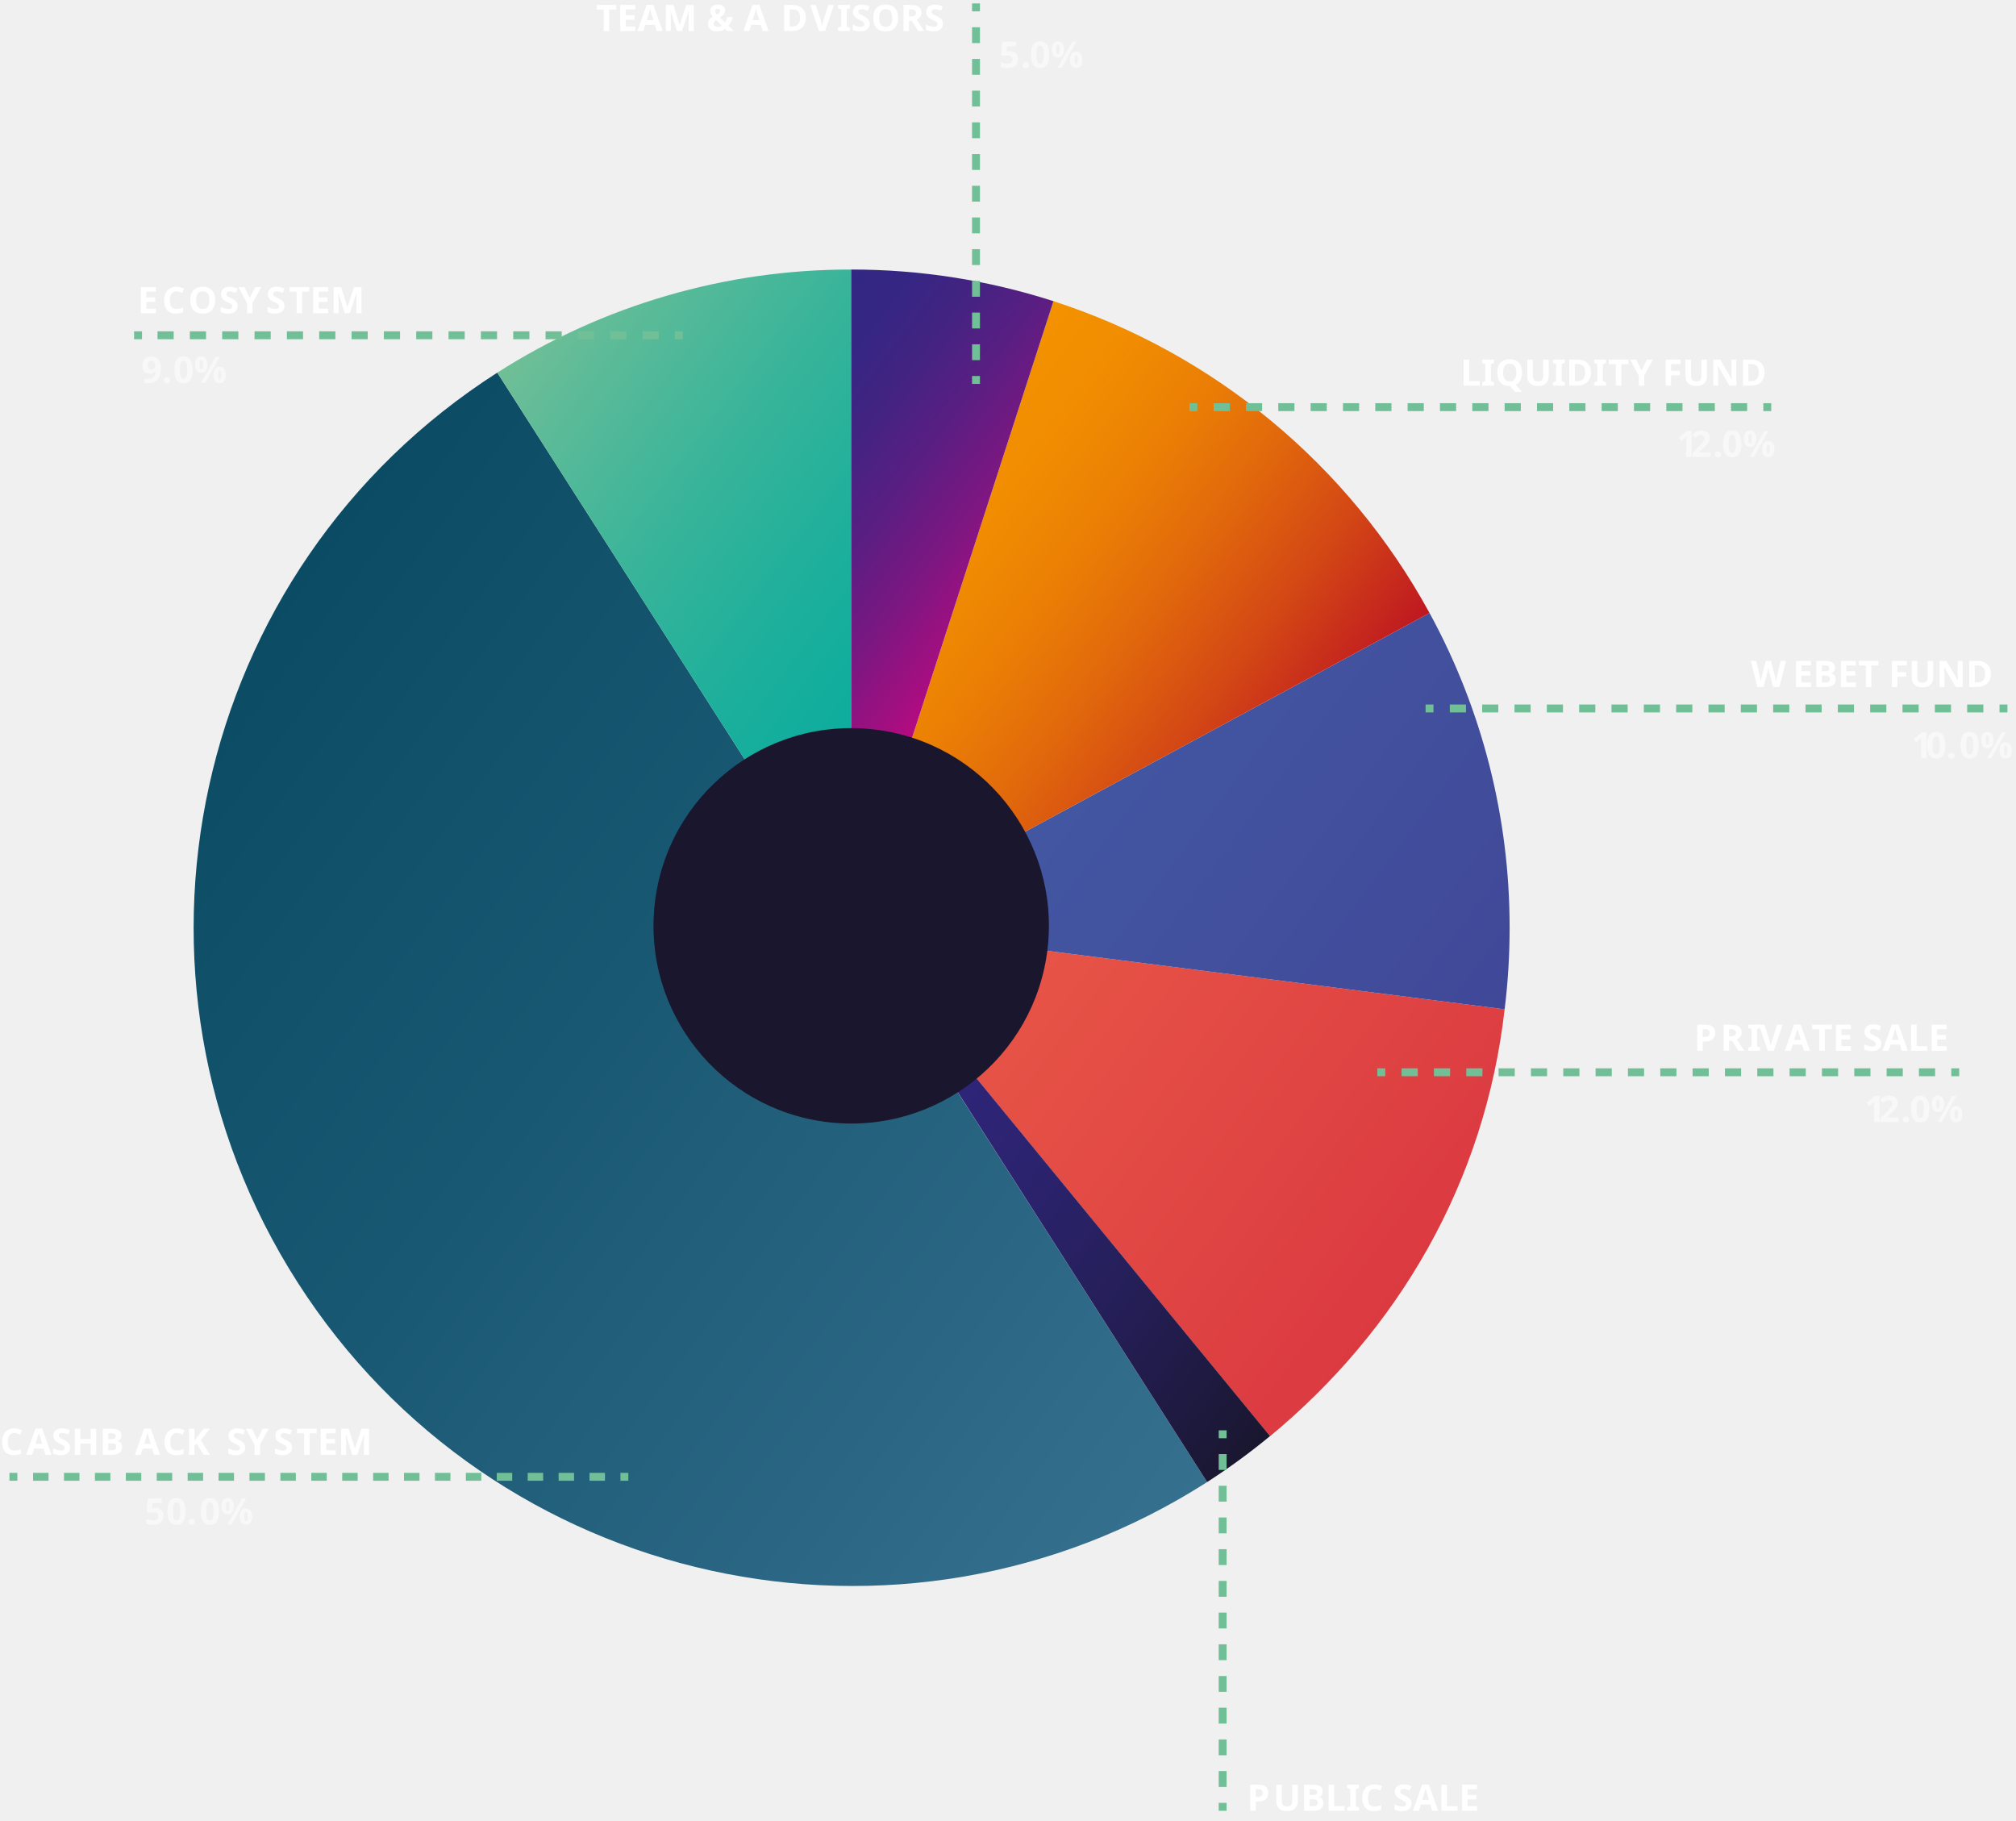
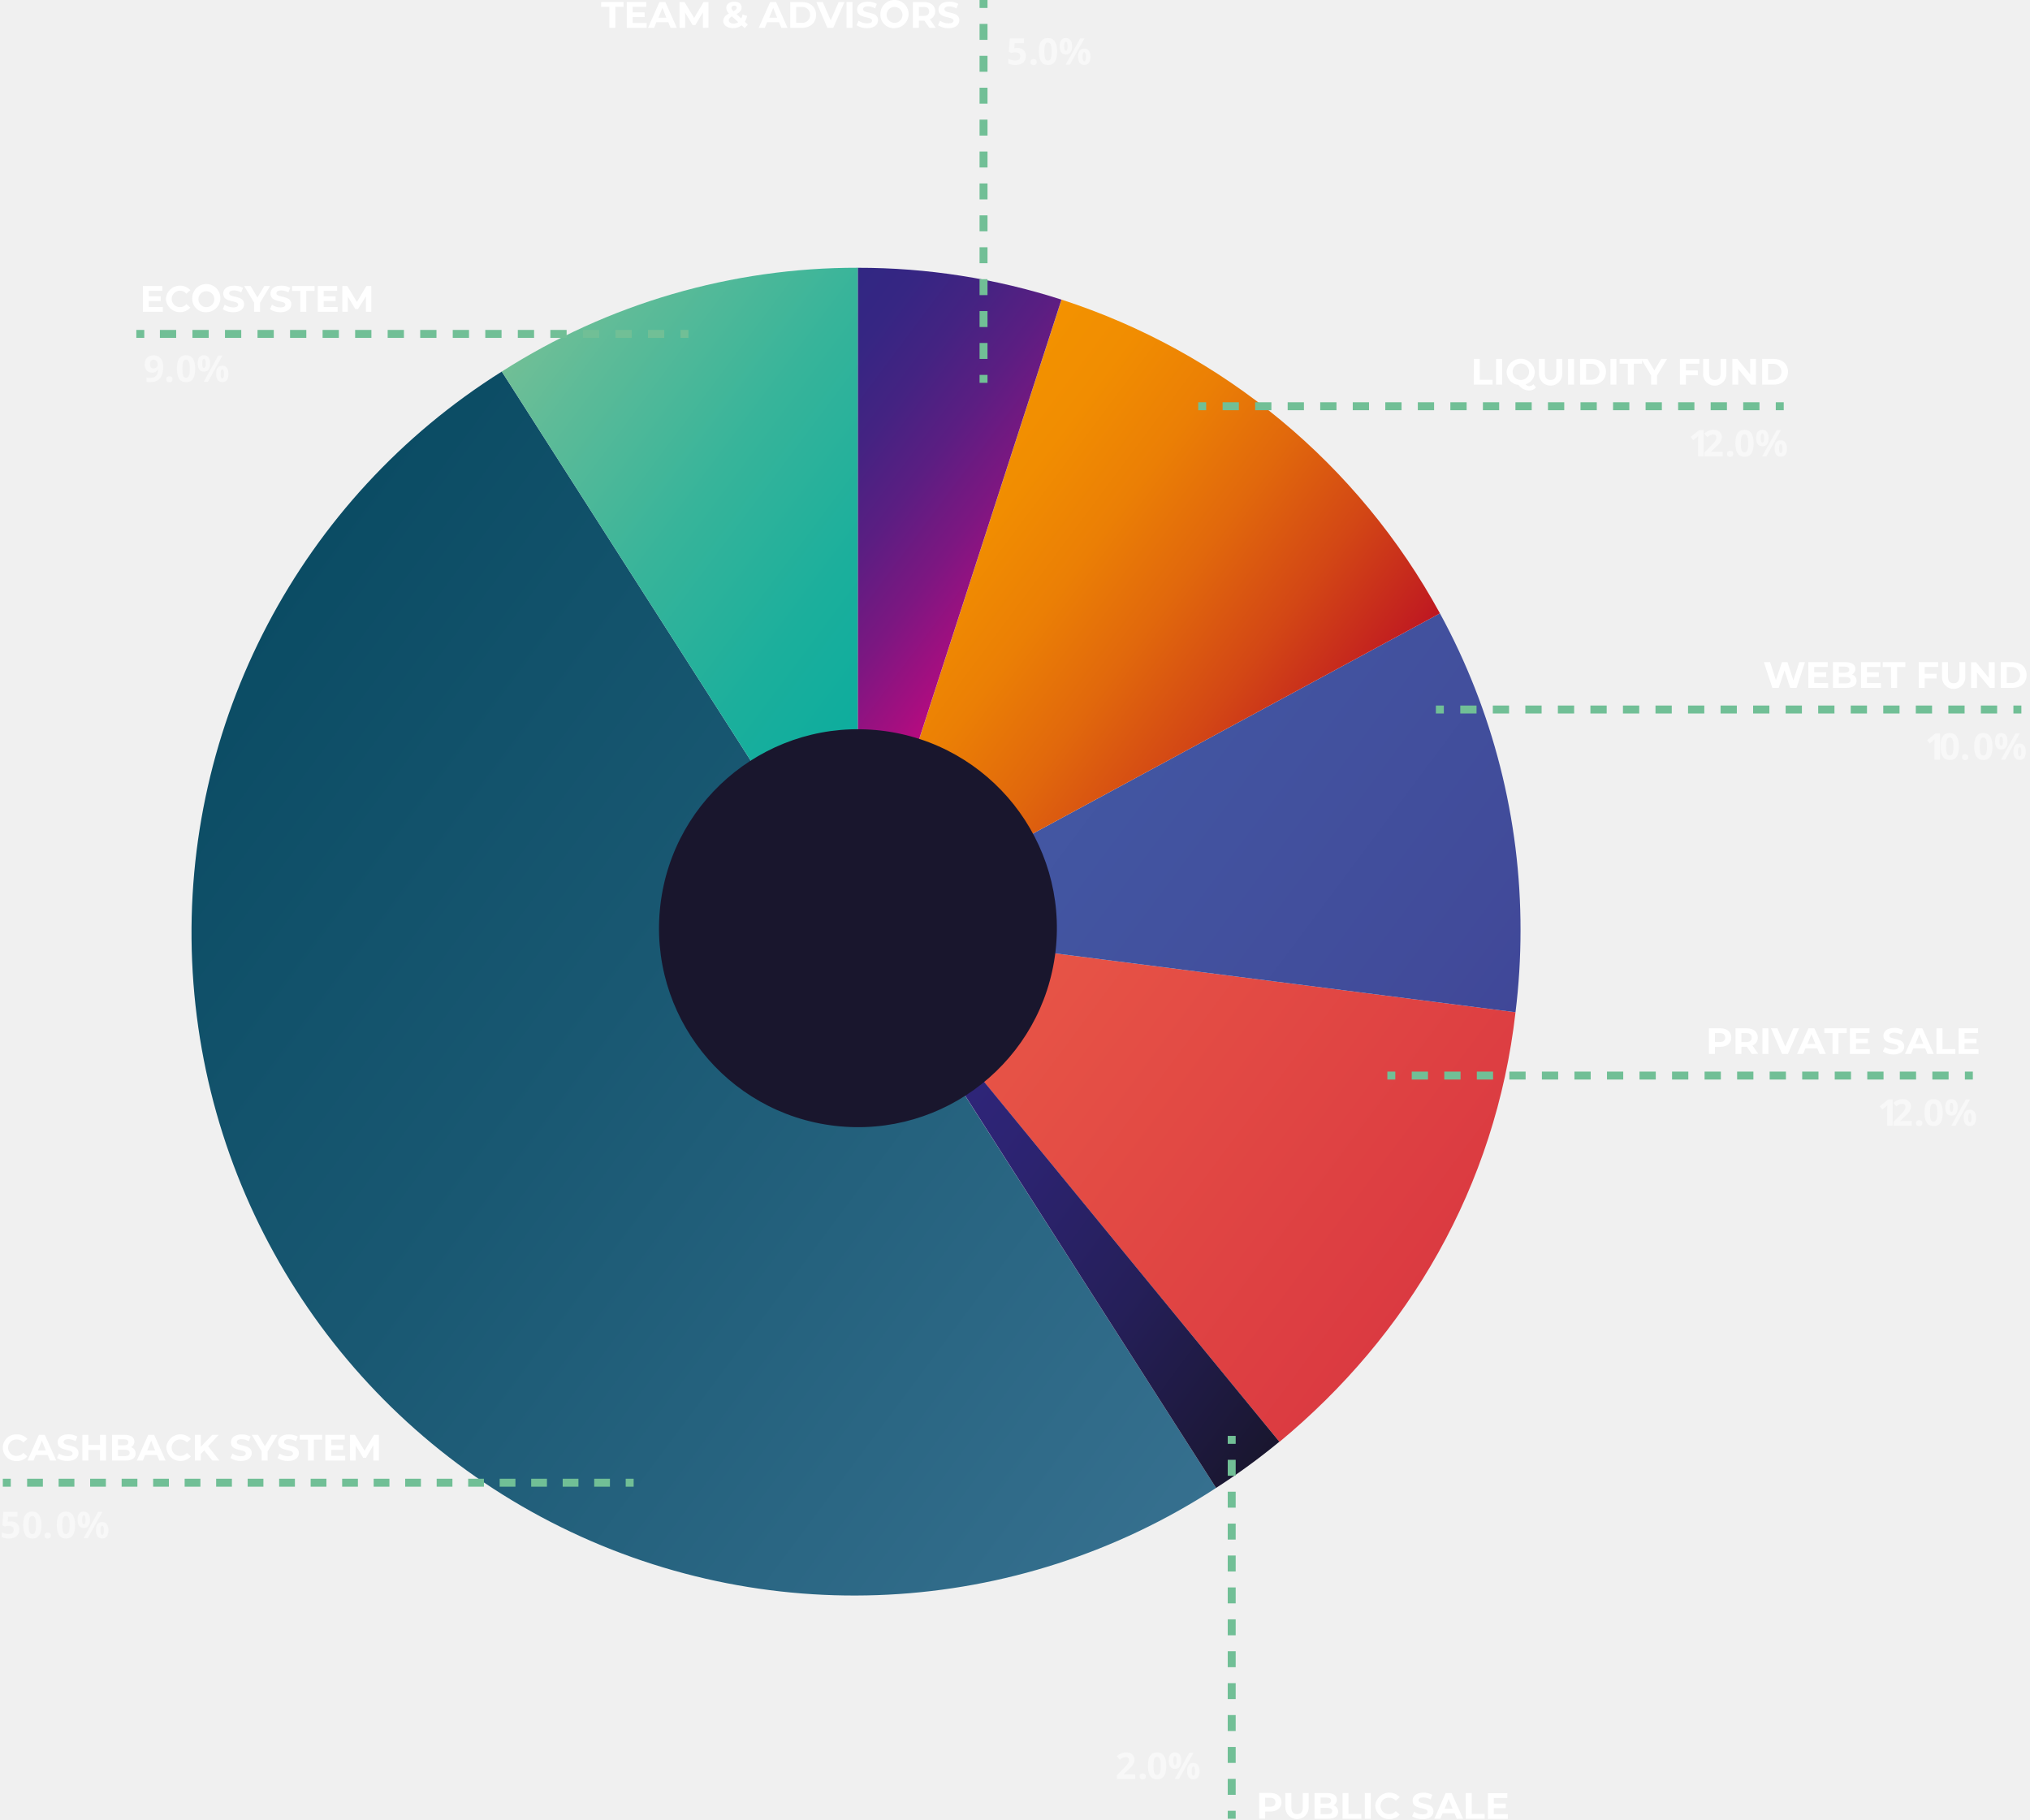
- <svg xmlns="http://www.w3.org/2000/svg" viewBox="0 0 509.99 460.49">
+ <svg xmlns="http://www.w3.org/2000/svg" viewBox="0 0 510.34 457.27">
  <defs>
-     <style>.cls-1{fill:url(#Gradiente_sem_nome_66);}.cls-2{fill:url(#Gradiente_sem_nome_55);}.cls-3{fill:url(#Gradiente_sem_nome_104);}.cls-4{fill:url(#Gradiente_sem_nome_53);}.cls-5{fill:url(#Gradiente_sem_nome_62);}.cls-6{fill:url(#Gradiente_sem_nome_126);}.cls-7{fill:url(#Gradiente_sem_nome_5);}.cls-10,.cls-11,.cls-23,.cls-8,.cls-9{fill:none;stroke:#71bf96;stroke-miterlimit:10;stroke-width:2px;}.cls-9{stroke-dasharray:4.09 4.09;}.cls-10{stroke-dasharray:4.09 4.09;}.cls-11{stroke-dasharray:4.01 4.01;}.cls-12,.cls-21{font-size:9.23px;fill:#fff;font-family:Montserrat-Bold, Montserrat;font-weight:700;}.cls-13{letter-spacing:-0.02em;}.cls-14{letter-spacing:-0.02em;}.cls-15{letter-spacing:0em;}.cls-16{opacity:0.5;}.cls-17,.cls-21{letter-spacing:-0.01em;}.cls-18{letter-spacing:0em;}.cls-19{letter-spacing:0em;}.cls-20{letter-spacing:-0.01em;}.cls-22{letter-spacing:0.01em;}.cls-23{stroke-dasharray:3.91 3.91;}.cls-24{letter-spacing:-0.01em;}.cls-25{letter-spacing:-0.01em;}.cls-26{letter-spacing:-0.01em;}.cls-27{letter-spacing:0em;}.cls-28{letter-spacing:-0.04em;}.cls-29{letter-spacing:-0.04em;}.cls-30{fill:#19162d;}</style>
-     <linearGradient id="Gradiente_sem_nome_66" x1="227.63" y1="217.18" x2="361.89" y2="317.45" gradientUnits="userSpaceOnUse">
+     <style>.cls-1{fill:url(#Gradiente_sem_nome_66);}.cls-2{fill:url(#Gradiente_sem_nome_55);}.cls-3{fill:url(#Gradiente_sem_nome_104);}.cls-4{fill:url(#Gradiente_sem_nome_53);}.cls-5{fill:url(#Gradiente_sem_nome_62);}.cls-6{fill:url(#Gradiente_sem_nome_126);}.cls-7{fill:url(#Gradiente_sem_nome_5);}.cls-10,.cls-11,.cls-20,.cls-8,.cls-9{fill:none;stroke:#71bf96;stroke-miterlimit:10;stroke-width:2px;}.cls-9{stroke-dasharray:4.09 4.09;}.cls-10{stroke-dasharray:4.09 4.09;}.cls-11{stroke-dasharray:4.01 4.01;}.cls-12,.cls-14,.cls-16,.cls-18{fill:#fff;}.cls-13{opacity:0.5;}.cls-14,.cls-16,.cls-18{font-size:9.23px;font-family:Montserrat-Bold, Montserrat;font-weight:700;}.cls-15,.cls-16{letter-spacing:-0.01em;}.cls-17{letter-spacing:0em;}.cls-18{letter-spacing:0.01em;}.cls-19{letter-spacing:0.01em;}.cls-20{stroke-dasharray:3.96 3.96;}.cls-21{letter-spacing:-0.01em;}.cls-22{fill:#19162d;}</style>
+     <linearGradient id="Gradiente_sem_nome_66" x1="227.98" y1="216.31" x2="362.24" y2="316.57" gradientUnits="userSpaceOnUse">
      <stop offset="0" stop-color="#eb5d48" />
      <stop offset="1" stop-color="#db3a41" />
    </linearGradient>
-     <linearGradient id="Gradiente_sem_nome_55" x1="260.27" y1="173.55" x2="376.85" y2="260.61" gradientUnits="userSpaceOnUse">
+     <linearGradient id="Gradiente_sem_nome_55" x1="260.62" y1="172.67" x2="377.2" y2="259.74" gradientUnits="userSpaceOnUse">
      <stop offset="0" stop-color="#4359a4" />
      <stop offset="0.83" stop-color="#414b9a" />
      <stop offset="1" stop-color="#404798" />
    </linearGradient>
-     <linearGradient id="Gradiente_sem_nome_104" x1="221.94" y1="135.45" x2="321.11" y2="209.51" gradientUnits="userSpaceOnUse">
+     <linearGradient id="Gradiente_sem_nome_104" x1="222.29" y1="134.58" x2="321.46" y2="208.63" gradientUnits="userSpaceOnUse">
      <stop offset="0" stop-color="#f39200" />
      <stop offset="0.16" stop-color="#f18d01" />
      <stop offset="0.35" stop-color="#eb7f05" />
      <stop offset="0.54" stop-color="#e1680c" />
      <stop offset="0.75" stop-color="#d34715" />
      <stop offset="0.97" stop-color="#c11d20" />
      <stop offset="1" stop-color="#be1622" />
    </linearGradient>
-     <linearGradient id="Gradiente_sem_nome_53" x1="49.19" y1="177.8" x2="308.4" y2="371.38" gradientUnits="userSpaceOnUse">
+     <linearGradient id="Gradiente_sem_nome_53" x1="49.54" y1="176.93" x2="308.75" y2="370.5" gradientUnits="userSpaceOnUse">
      <stop offset="0" stop-color="#0b4c64" />
      <stop offset="0.4" stop-color="#195872" />
      <stop offset="1" stop-color="#36708f" />
    </linearGradient>
-     <linearGradient id="Gradiente_sem_nome_62" x1="130.33" y1="87.7" x2="255.25" y2="180.99" gradientUnits="userSpaceOnUse">
+     <linearGradient id="Gradiente_sem_nome_62" x1="130.68" y1="86.83" x2="255.6" y2="180.11" gradientUnits="userSpaceOnUse">
      <stop offset="0" stop-color="#71bf96" />
      <stop offset="0.12" stop-color="#5dbb98" />
      <stop offset="0.38" stop-color="#37b49a" />
      <stop offset="0.63" stop-color="#1baf9c" />
      <stop offset="0.84" stop-color="#0bac9e" />
      <stop offset="1" stop-color="#05ab9e" />
    </linearGradient>
-     <linearGradient id="Gradiente_sem_nome_126" x1="182.63" y1="111.65" x2="262.44" y2="171.26" gradientUnits="userSpaceOnUse">
+     <linearGradient id="Gradiente_sem_nome_126" x1="182.98" y1="110.78" x2="262.79" y2="170.39" gradientUnits="userSpaceOnUse">
      <stop offset="0" stop-color="#312783" />
      <stop offset="0.13" stop-color="#362683" />
      <stop offset="0.28" stop-color="#442382" />
      <stop offset="0.44" stop-color="#5b1e82" />
      <stop offset="0.61" stop-color="#7c1781" />
      <stop offset="0.78" stop-color="#a60e80" />
      <stop offset="0.96" stop-color="#d9037e" />
      <stop offset="1" stop-color="#e6007e" />
    </linearGradient>
-     <linearGradient id="Gradiente_sem_nome_5" x1="197.47" y1="257.58" x2="327.75" y2="354.87" gradientUnits="userSpaceOnUse">
+     <linearGradient id="Gradiente_sem_nome_5" x1="197.82" y1="256.7" x2="328.1" y2="353.99" gradientUnits="userSpaceOnUse">
      <stop offset="0" stop-color="#312783" />
      <stop offset="0.2" stop-color="#30267e" />
      <stop offset="0.43" stop-color="#2c2370" />
      <stop offset="0.68" stop-color="#251f59" />
      <stop offset="0.93" stop-color="#1c1838" />
      <stop offset="1" stop-color="#19162e" />
    </linearGradient>
  </defs>
  <g id="Camada_2" data-name="Camada 2">
    <g id="Camada_1-2" data-name="Camada 1">
-       <path class="cls-1" d="M380.63,255.3c-5,43.93-27,81.23-59.35,108L215.33,234.18Z" />
-       <path class="cls-2" d="M380.63,255.3a168.14,168.14,0,0,0,1.26-20.56,165.82,165.82,0,0,0-20.26-79.69l-146.3,79.13Z" />
-       <path class="cls-3" d="M361.63,155.05A167.12,167.12,0,0,0,266.5,76.18l-51.17,158Z" />
-       <path class="cls-4" d="M305.37,374.89A166.58,166.58,0,1,1,125.8,94.26Z" />
-       <path class="cls-5" d="M215.33,68.18A165.78,165.78,0,0,0,125.8,94.26l89.53,139.92Z" />
-       <path class="cls-6" d="M266.5,76.18a166.72,166.72,0,0,0-51.17-8v166Z" />
-       <path class="cls-7" d="M321.28,363.26a168.32,168.32,0,0,1-15.91,11.63l-90-140.71Z" />
-       <line class="cls-8" x1="172.72" y1="84.81" x2="170.72" y2="84.81" />
-       <line class="cls-9" x1="166.64" y1="84.81" x2="37.96" y2="84.81" />
-       <line class="cls-8" x1="35.92" y1="84.81" x2="33.92" y2="84.81" />
-       <line class="cls-8" x1="448.07" y1="102.99" x2="446.07" y2="102.99" />
-       <line class="cls-10" x1="441.98" y1="102.99" x2="304.92" y2="102.99" />
-       <line class="cls-8" x1="302.88" y1="102.99" x2="300.88" y2="102.99" />
-       <line class="cls-8" x1="309.3" y1="458.03" x2="309.3" y2="456.03" />
-       <line class="cls-11" x1="309.3" y1="452.02" x2="309.3" y2="365.8" />
-       <line class="cls-8" x1="309.3" y1="363.8" x2="309.3" y2="361.8" />
-       <line class="cls-8" x1="246.9" y1="97.11" x2="246.9" y2="95.11" />
-       <line class="cls-11" x1="246.9" y1="91.1" x2="246.9" y2="4.88" />
-       <line class="cls-8" x1="246.9" y1="2.87" x2="246.9" y2="0.87" />
-       <text class="cls-12" transform="translate(150.74 7.85)">TEAM &amp; A<tspan class="cls-13" x="46.8" y="0">D</tspan>
-         <tspan class="cls-14" x="54.22" y="0">V</tspan>
-         <tspan class="cls-15" x="60.96" y="0">ISORS</tspan>
-       </text>
-       <g class="cls-16">
-         <text class="cls-12" transform="translate(252.69 17.13)">5<tspan class="cls-17" x="5.49" y="0">.</tspan>
+       <path class="cls-1" d="M381,254.43c-5,43.93-27,81.23-59.35,108L215.68,233.31Z" />
+       <path class="cls-2" d="M381,254.43a168.19,168.19,0,0,0,1.26-20.57A165.85,165.85,0,0,0,362,154.17l-146.3,79.14Z" />
+       <path class="cls-3" d="M362,154.17a167.06,167.06,0,0,0-95.13-78.86l-51.17,158Z" />
+       <path class="cls-4" d="M305.72,374A166.58,166.58,0,1,1,126.15,93.39Z" />
+       <path class="cls-5" d="M215.68,67.3a165.7,165.7,0,0,0-89.53,26.09l89.53,139.92Z" />
+       <path class="cls-6" d="M266.85,75.31a166.42,166.42,0,0,0-51.17-8v166Z" />
+       <path class="cls-7" d="M321.63,362.39A166.47,166.47,0,0,1,305.72,374l-90-140.7Z" />
+       <line class="cls-8" x1="173.07" y1="83.93" x2="171.07" y2="83.93" />
+       <line class="cls-9" x1="166.99" y1="83.93" x2="38.31" y2="83.93" />
+       <line class="cls-8" x1="36.27" y1="83.93" x2="34.27" y2="83.93" />
+       <line class="cls-8" x1="448.43" y1="102.11" x2="446.43" y2="102.11" />
+       <line class="cls-10" x1="442.33" y1="102.11" x2="305.28" y2="102.11" />
+       <line class="cls-8" x1="303.23" y1="102.11" x2="301.23" y2="102.11" />
+       <line class="cls-8" x1="309.65" y1="457.15" x2="309.65" y2="455.15" />
+       <line class="cls-11" x1="309.65" y1="451.14" x2="309.65" y2="364.93" />
+       <line class="cls-8" x1="309.65" y1="362.92" x2="309.65" y2="360.92" />
+       <line class="cls-8" x1="247.26" y1="96.23" x2="247.26" y2="94.23" />
+       <line class="cls-11" x1="247.26" y1="90.22" x2="247.26" y2="4.01" />
+       <line class="cls-8" x1="247.26" y1="2" x2="247.26" />
+       <path class="cls-12" d="M153.2,1.73h-2.07V.51h5.63V1.73h-2.07V7H153.2Z" />
+       <path class="cls-12" d="M162.57,5.77V7h-5V.51h4.89v1.2h-3.4v1.4h3V4.28h-3V5.77Z" />
+       <path class="cls-12" d="M168,5.59h-3L164.44,7h-1.53L165.79.51h1.48L170.16,7h-1.57Zm-.47-1.14-1-2.47-1,2.47Z" />
+       <path class="cls-12" d="M176.71,7V3.09l-1.9,3.2h-.68l-1.89-3.11V7h-1.4V.51h1.24l2.42,4,2.38-4h1.22l0,6.46Z" />
+       <path class="cls-12" d="M187.22,7.08l-.77-.72a3.47,3.47,0,0,1-2.16.72c-1.42,0-2.47-.74-2.47-1.77,0-.81.44-1.38,1.43-1.93A1.93,1.93,0,0,1,182.58,2c0-.94.8-1.58,2-1.58s1.86.57,1.86,1.48c0,.67-.39,1.16-1.27,1.64l1.19,1.1a4.44,4.44,0,0,0,.32-1l1.15.36a4.28,4.28,0,0,1-.59,1.47l.76.7Zm-1.62-1.5L184,4.12c-.59.34-.8.64-.8,1s.44.81,1.15.81A2.07,2.07,0,0,0,185.6,5.58ZM183.89,2c0,.25.1.43.5.82.64-.34.84-.58.84-.88s-.22-.53-.64-.53S183.89,1.65,183.89,2Z" />
+       <path class="cls-12" d="M195.85,5.59h-3L192.27,7h-1.53L193.62.51h1.48L198,7h-1.57Zm-.47-1.14-1-2.47-1,2.47Z" />
+       <path class="cls-12" d="M198.66.51h2.94c2.11,0,3.56,1.27,3.56,3.23S203.71,7,201.6,7h-2.94Zm2.86,5.23a1.93,1.93,0,0,0,2.13-2,1.93,1.93,0,0,0-2.13-2h-1.36v4Z" />
+       <path class="cls-12" d="M212.29.51,209.49,7H208L205.23.51h1.61l2,4.62,2-4.62Z" />
+       <path class="cls-12" d="M212.82.51h1.5V7h-1.5Z" />
+       <path class="cls-12" d="M215.34,6.34l.51-1.13a3.79,3.79,0,0,0,2.13.67c.89,0,1.25-.29,1.25-.69,0-1.21-3.76-.38-3.76-2.78,0-1.1.89-2,2.73-2a4.31,4.31,0,0,1,2.24.57L220,2.11a3.57,3.57,0,0,0-1.79-.51c-.89,0-1.23.33-1.23.74,0,1.19,3.76.37,3.76,2.74,0,1.08-.9,2-2.75,2A4.66,4.66,0,0,1,215.34,6.34Z" />
+       <path class="cls-12" d="M221.33,3.74a3.55,3.55,0,1,1,3.54,3.34A3.35,3.35,0,0,1,221.33,3.74Zm5.56,0a2,2,0,1,0-4,0,2,2,0,1,0,4,0Z" />
+       <path class="cls-12" d="M233.65,7l-1.25-1.8H231V7h-1.5V.51h2.8c1.73,0,2.81.9,2.81,2.34a2.1,2.1,0,0,1-1.33,2L235.26,7Zm-1.4-5.24H231V4h1.22c.91,0,1.37-.42,1.37-1.13S233.16,1.73,232.25,1.73Z" />
+       <path class="cls-12" d="M235.81,6.34l.51-1.13a3.74,3.74,0,0,0,2.13.67c.89,0,1.25-.29,1.25-.69,0-1.21-3.76-.38-3.76-2.78,0-1.1.89-2,2.72-2a4.32,4.32,0,0,1,2.25.57l-.47,1.14a3.54,3.54,0,0,0-1.79-.51c-.88,0-1.22.33-1.22.74,0,1.19,3.75.37,3.75,2.74,0,1.08-.89,2-2.74,2A4.63,4.63,0,0,1,235.81,6.34Z" />
+       <g class="cls-13">
+         <text class="cls-14" transform="translate(253.04 16.25)">5<tspan class="cls-15" x="5.49" y="0">.</tspan>
          <tspan x="7.79" y="0">0%</tspan>
        </text>
      </g>
-       <text class="cls-12" transform="translate(369.43 97.55)">LIQUIDI<tspan class="cls-17" x="37.35" y="0">T</tspan>
-         <tspan x="42.94" y="0">Y FUND</tspan>
-       </text>
-       <text class="cls-12" transform="translate(34.81 79.23)">
-         <tspan class="cls-18">E</tspan>
-         <tspan class="cls-14" x="6.18" y="0">C</tspan>
-         <tspan class="cls-19" x="12.8" y="0">O</tspan>
-         <tspan class="cls-14" x="20.6" y="0">SY</tspan>
-         <tspan class="cls-20" x="32.45" y="0">S</tspan>
-         <tspan x="38.25" y="0">TEM</tspan>
-       </text>
-       <g class="cls-16">
-         <text class="cls-21" transform="translate(35.73 96.85)">9.<tspan class="cls-15" x="8.06" y="0">0%</tspan>
-         </text>
-       </g>
-       <text class="cls-12" transform="translate(315.45 458.03)">
-         <tspan class="cls-17">P</tspan>
-         <tspan x="6.64" y="0">UBLIC SALE</tspan>
-       </text>
-       <g class="cls-16">
-         <text class="cls-12" transform="translate(424.12 115.59)">1<tspan class="cls-22" x="3.62" y="0">2</tspan>
-           <tspan class="cls-17" x="9.16" y="0">.</tspan>
+       <path class="cls-12" d="M370.55,90.22H372v5.24h3.24v1.22h-4.73Z" />
+       <path class="cls-12" d="M376.12,90.22h1.5v6.46h-1.5Z" />
+       <path class="cls-12" d="M386.14,97.37a2.2,2.2,0,0,1-1.75.79,3.38,3.38,0,0,1-2.63-1.4,3.3,3.3,0,0,1-3-3.31,3.55,3.55,0,0,1,7.08,0,3.25,3.25,0,0,1-2.31,3.15,1.17,1.17,0,0,0,.91.46,1.4,1.4,0,0,0,1.05-.48Zm-3.86-1.86a2.07,2.07,0,1,0-2-2.06A2,2,0,0,0,382.28,95.51Z" />
+       <path class="cls-12" d="M386.89,93.83V90.22h1.49v3.56c0,1.23.54,1.73,1.44,1.73s1.44-.5,1.44-1.73V90.22h1.48v3.61a2.93,2.93,0,1,1-5.85,0Z" />
+       <path class="cls-12" d="M394.22,90.22h1.49v6.46h-1.49Z" />
+       <path class="cls-12" d="M397.24,90.22h2.94c2.11,0,3.56,1.27,3.56,3.23s-1.45,3.23-3.56,3.23h-2.94Zm2.87,5.23a2,2,0,1,0,0-4h-1.37v4Z" />
+       <path class="cls-12" d="M404.87,90.22h1.49v6.46h-1.49Z" />
+       <path class="cls-12" d="M409.24,91.43h-2.07V90.22h5.63v1.21h-2.07v5.25h-1.49Z" />
+       <path class="cls-12" d="M416.58,94.39v2.29h-1.49V94.37l-2.5-4.15h1.58l1.73,2.87,1.73-2.87h1.46Z" />
+       <path class="cls-12" d="M423.83,91.42v1.7h3v1.2h-3v2.36h-1.5V90.22h4.89v1.2Z" />
+       <path class="cls-12" d="M428.18,93.83V90.22h1.49v3.56c0,1.23.54,1.73,1.44,1.73s1.44-.5,1.44-1.73V90.22H434v3.61a2.93,2.93,0,1,1-5.85,0Z" />
+       <path class="cls-12" d="M441.44,90.22v6.46h-1.23L437,92.75v3.93h-1.48V90.22h1.24L440,94.14V90.22Z" />
+       <path class="cls-12" d="M443,90.22h2.93c2.12,0,3.57,1.27,3.57,3.23s-1.45,3.23-3.57,3.23H443Zm2.86,5.23a2,2,0,1,0,0-4h-1.37v4Z" />
+       <path class="cls-12" d="M40.93,77.16v1.2h-5V71.9h4.88v1.2h-3.4v1.4h3v1.16h-3v1.5Z" />
+       <path class="cls-12" d="M41.7,75.13a3.56,3.56,0,0,1,6.16-2.2l-1,.89a2.07,2.07,0,0,0-1.62-.76,2.07,2.07,0,1,0,0,4.14,2.05,2.05,0,0,0,1.62-.77l1,.89a3.55,3.55,0,0,1-6.16-2.19Z" />
+       <path class="cls-12" d="M48.33,75.13a3.54,3.54,0,1,1,3.53,3.34A3.34,3.34,0,0,1,48.33,75.13Zm5.55,0a2,2,0,1,0-2,2.07A2,2,0,0,0,53.88,75.13Z" />
+       <path class="cls-12" d="M56,77.72l.5-1.13a3.81,3.81,0,0,0,2.14.68c.88,0,1.24-.3,1.24-.69,0-1.21-3.76-.38-3.76-2.78,0-1.1.89-2,2.73-2a4.31,4.31,0,0,1,2.24.57l-.46,1.13a3.66,3.66,0,0,0-1.79-.5c-.89,0-1.23.33-1.23.73,0,1.2,3.76.37,3.76,2.75,0,1.08-.9,2-2.74,2A4.61,4.61,0,0,1,56,77.72Z" />
+       <path class="cls-12" d="M65.38,76.07v2.29h-1.5V76.05l-2.5-4.15H63l1.72,2.87,1.73-2.87h1.47Z" />
+       <path class="cls-12" d="M67.87,77.72l.51-1.13a3.75,3.75,0,0,0,2.13.68c.88,0,1.24-.3,1.24-.69,0-1.21-3.75-.38-3.75-2.78,0-1.1.88-2,2.72-2a4.31,4.31,0,0,1,2.24.57l-.46,1.13a3.66,3.66,0,0,0-1.79-.5c-.88,0-1.23.33-1.23.73,0,1.2,3.76.37,3.76,2.75,0,1.08-.9,2-2.74,2A4.61,4.61,0,0,1,67.87,77.72Z" />
+       <path class="cls-12" d="M75.51,73.12H73.44V71.9h5.64v1.22H77v5.24h-1.5Z" />
+       <path class="cls-12" d="M84.88,77.16v1.2h-5V71.9h4.88v1.2H81.37v1.4h3v1.16h-3v1.5Z" />
+       <path class="cls-12" d="M92,78.36V74.48L90,77.68h-.67l-1.89-3.12v3.8H86.07V71.9h1.24l2.42,4,2.38-4h1.23l0,6.46Z" />
+       <g class="cls-13">
+         <text class="cls-16" transform="translate(36.08 95.97)">9.<tspan class="cls-17" x="8.06" y="0">0%</tspan>
+         </text>
+       </g>
+       <path class="cls-12" d="M322.17,453c0,1.44-1.08,2.33-2.81,2.33h-1.3v1.79h-1.5v-6.47h2.8C321.09,450.69,322.17,451.59,322.17,453Zm-1.52,0c0-.71-.46-1.13-1.37-1.13h-1.22v2.25h1.22C320.19,454.16,320.65,453.74,320.65,453Z" />
+       <path class="cls-12" d="M323.14,454.31v-3.62h1.5v3.57c0,1.22.54,1.73,1.44,1.73s1.44-.51,1.44-1.73v-3.57H329v3.62a2.93,2.93,0,1,1-5.86,0Z" />
+       <path class="cls-12" d="M336.4,455.39c0,1.12-.89,1.77-2.58,1.77h-3.35v-6.47h3.16c1.62,0,2.45.68,2.45,1.68a1.56,1.56,0,0,1-.86,1.43A1.59,1.59,0,0,1,336.4,455.39ZM332,451.82v1.52h1.49c.73,0,1.12-.26,1.12-.76s-.39-.76-1.12-.76Zm2.94,3.42c0-.55-.42-.81-1.19-.81H332V456h1.75C334.48,456,334.9,455.79,334.9,455.24Z" />
+       <path class="cls-12" d="M337.54,450.69H339v5.25h3.24v1.22h-4.73Z" />
+       <path class="cls-12" d="M343.11,450.69h1.5v6.47h-1.5Z" />
+       <path class="cls-12" d="M345.73,453.92a3.56,3.56,0,0,1,6.17-2.19l-1,.88a2.09,2.09,0,0,0-1.62-.75,2.07,2.07,0,1,0,0,4.13,2.07,2.07,0,0,0,1.62-.76l1,.88a3.55,3.55,0,0,1-6.17-2.19Z" />
+       <path class="cls-12" d="M355,456.52l.51-1.13a3.78,3.78,0,0,0,2.13.68c.89,0,1.25-.3,1.25-.7,0-1.21-3.76-.37-3.76-2.78,0-1.09.89-2,2.72-2a4.42,4.42,0,0,1,2.25.57l-.46,1.14a3.68,3.68,0,0,0-1.8-.51c-.88,0-1.22.34-1.22.74,0,1.19,3.75.37,3.75,2.74,0,1.08-.89,2-2.74,2A4.63,4.63,0,0,1,355,456.52Z" />
+       <path class="cls-12" d="M365.67,455.77h-3l-.57,1.39h-1.53l2.88-6.47h1.48l2.89,6.47h-1.57Zm-.48-1.13-1-2.48-1,2.48Z" />
+       <path class="cls-12" d="M368.48,450.69H370v5.25h3.24v1.22h-4.74Z" />
+       <path class="cls-12" d="M379.06,456v1.2h-5v-6.47h4.88v1.2h-3.4v1.41h3v1.16h-3V456Z" />
+       <g class="cls-13">
+         <text class="cls-18" transform="translate(280.42 447.16)">2<tspan class="cls-15" x="5.54" y="0">.</tspan>
+           <tspan class="cls-17" x="7.84" y="0">0%</tspan>
+         </text>
+       </g>
+       <g class="cls-13">
+         <text class="cls-14" transform="translate(424.47 114.72)">1<tspan class="cls-19" x="3.62" y="0">2</tspan>
+           <tspan class="cls-15" x="9.16" y="0">.</tspan>
          <tspan x="11.46" y="0">0%</tspan>
        </text>
      </g>
-       <line class="cls-8" x1="158.95" y1="373.56" x2="156.95" y2="373.56" />
-       <line class="cls-23" x1="153.04" y1="373.56" x2="6.35" y2="373.56" />
-       <line class="cls-8" x1="4.39" y1="373.56" x2="2.39" y2="373.56" />
-       <text class="cls-12" transform="translate(0 367.99)">
-         <tspan class="cls-24">C</tspan>
-         <tspan x="6.64" y="0">ASHB</tspan>
-         <tspan class="cls-25" x="34.12" y="0">A</tspan>
-         <tspan x="41.1" y="0">CK </tspan>
-         <tspan class="cls-14" x="57.31" y="0">SY</tspan>
-         <tspan class="cls-20" x="69.16" y="0">S</tspan>
-         <tspan x="74.96" y="0">TEM</tspan>
-       </text>
-       <g class="cls-16">
-         <text class="cls-12" transform="translate(36.53 385.61)">5<tspan class="cls-17" x="5.49" y="0">0.</tspan>
+       <line class="cls-8" x1="159.3" y1="372.69" x2="157.3" y2="372.69" />
+       <line class="cls-20" x1="153.34" y1="372.69" x2="4.69" y2="372.69" />
+       <line class="cls-8" x1="2.71" y1="372.69" x2="0.71" y2="372.69" />
+       <path class="cls-12" d="M.71,363.88a3.33,3.33,0,0,1,3.51-3.34,3.33,3.33,0,0,1,2.66,1.15l-1,.88a2.11,2.11,0,0,0-1.63-.75,2.07,2.07,0,1,0,0,4.13,2.09,2.09,0,0,0,1.63-.76l1,.88a3.32,3.32,0,0,1-2.67,1.16A3.33,3.33,0,0,1,.71,363.88Z" />
+       <path class="cls-12" d="M12,365.73H9l-.57,1.39H6.91l2.88-6.47h1.47l2.89,6.47H12.58Zm-.47-1.14-1-2.47-1,2.47Z" />
+       <path class="cls-12" d="M14.32,366.48l.51-1.13A3.75,3.75,0,0,0,17,366c.88,0,1.24-.3,1.24-.7,0-1.21-3.75-.37-3.75-2.78,0-1.09.88-2,2.72-2a4.41,4.41,0,0,1,2.24.57L19,362.25a3.67,3.67,0,0,0-1.79-.51c-.88,0-1.23.34-1.23.74,0,1.19,3.76.37,3.76,2.74,0,1.08-.9,2-2.74,2A4.61,4.61,0,0,1,14.32,366.48Z" />
+       <path class="cls-12" d="M26.64,360.65v6.47H25.15v-2.65H22.21v2.65H20.72v-6.47h1.49v2.55h2.94v-2.55Z" />
+       <path class="cls-12" d="M34.1,365.35c0,1.12-.89,1.77-2.58,1.77H28.17v-6.47h3.16c1.62,0,2.45.68,2.45,1.68a1.56,1.56,0,0,1-.86,1.43A1.59,1.59,0,0,1,34.1,365.35Zm-4.44-3.57v1.52h1.49c.73,0,1.12-.26,1.12-.76s-.39-.76-1.12-.76Zm2.94,3.42c0-.55-.42-.81-1.19-.81H29.66V366h1.75C32.18,366,32.6,365.75,32.6,365.2Z" />
+       <path class="cls-12" d="M39.49,365.73h-3l-.57,1.39H34.39l2.88-6.47h1.48l2.88,6.47H40.07ZM39,364.59l-1-2.47-1,2.47Z" />
+       <path class="cls-12" d="M41.81,363.88A3.56,3.56,0,0,1,48,361.69l-1,.88a2.11,2.11,0,0,0-1.63-.75,2.07,2.07,0,1,0,0,4.13,2.09,2.09,0,0,0,1.63-.76l1,.88a3.55,3.55,0,0,1-6.17-2.19Z" />
+       <path class="cls-12" d="M51.34,364.58l-.87.9v1.64H49v-6.47h1.49v3l2.86-3H55l-2.68,2.88,2.84,3.59H53.4Z" />
+       <path class="cls-12" d="M57.92,366.48l.51-1.13a3.75,3.75,0,0,0,2.13.68c.89,0,1.24-.3,1.24-.7,0-1.21-3.75-.37-3.75-2.78,0-1.09.88-2,2.72-2a4.41,4.41,0,0,1,2.24.57l-.46,1.14a3.67,3.67,0,0,0-1.79-.51c-.88,0-1.23.34-1.23.74,0,1.19,3.76.37,3.76,2.74,0,1.08-.89,2-2.74,2A4.63,4.63,0,0,1,57.92,366.48Z" />
+       <path class="cls-12" d="M67.28,364.83v2.29h-1.5v-2.31l-2.5-4.16h1.59l1.73,2.87,1.72-2.87h1.47Z" />
+       <path class="cls-12" d="M69.77,366.48l.51-1.13a3.78,3.78,0,0,0,2.13.68c.89,0,1.25-.3,1.25-.7,0-1.21-3.76-.37-3.76-2.78,0-1.09.89-2,2.72-2a4.42,4.42,0,0,1,2.25.57l-.46,1.14a3.68,3.68,0,0,0-1.8-.51c-.88,0-1.22.34-1.22.74,0,1.19,3.75.37,3.75,2.74,0,1.08-.89,2-2.74,2A4.63,4.63,0,0,1,69.77,366.48Z" />
+       <path class="cls-12" d="M77.42,361.87H75.35v-1.22H81v1.22H78.91v5.25H77.42Z" />
+       <path class="cls-12" d="M86.79,365.92v1.2h-5v-6.47h4.89v1.2h-3.4v1.41h3v1.16h-3v1.5Z" />
+       <path class="cls-12" d="M93.86,367.12v-3.88L92,366.43h-.68l-1.89-3.11v3.8H88v-6.47h1.23l2.42,4,2.38-4h1.23l0,6.47Z" />
+       <g class="cls-13">
+         <text class="cls-14" transform="translate(0 386.62)">5<tspan class="cls-15" x="5.49" y="0">0.</tspan>
          <tspan x="13.94" y="0">0%</tspan>
        </text>
      </g>
-       <line class="cls-8" x1="507.82" y1="179.21" x2="505.82" y2="179.21" />
-       <line class="cls-10" x1="501.73" y1="179.21" x2="364.67" y2="179.21" />
-       <line class="cls-8" x1="362.63" y1="179.21" x2="360.63" y2="179.21" />
-       <text class="cls-12" transform="translate(442.89 173.78)">
-         <tspan class="cls-14">W</tspan>
-         <tspan x="10.6" y="0">EBET FUND</tspan>
-       </text>
-       <g class="cls-16">
-         <text class="cls-12" transform="translate(483.56 191.81)">1<tspan class="cls-26" x="3.62" y="0">0.</tspan>
+       <line class="cls-8" x1="508.17" y1="178.34" x2="506.17" y2="178.34" />
+       <line class="cls-10" x1="502.08" y1="178.34" x2="365.02" y2="178.34" />
+       <line class="cls-8" x1="362.98" y1="178.34" x2="360.98" y2="178.34" />
+       <path class="cls-12" d="M453.77,166.44l-2.11,6.46h-1.61l-1.42-4.38-1.47,4.38h-1.59l-2.13-6.46H445l1.46,4.54,1.53-4.54h1.38l1.48,4.58,1.5-4.58Z" />
+       <path class="cls-12" d="M459.61,171.7v1.2h-5v-6.46h4.89v1.2h-3.4V169h3v1.17h-3v1.49Z" />
+       <path class="cls-12" d="M466.73,171.14c0,1.11-.89,1.76-2.59,1.76H460.8v-6.46H464c1.61,0,2.44.67,2.44,1.68a1.56,1.56,0,0,1-.86,1.42A1.61,1.61,0,0,1,466.73,171.14Zm-4.45-3.58v1.53h1.49c.73,0,1.13-.26,1.13-.77s-.4-.76-1.13-.76Zm2.94,3.42c0-.54-.42-.8-1.19-.8h-1.75v1.59H464C464.8,171.77,465.22,171.53,465.22,171Z" />
+       <path class="cls-12" d="M472.86,171.7v1.2h-5v-6.46h4.88v1.2h-3.39V169h3v1.17h-3v1.49Z" />
+       <path class="cls-12" d="M475.39,167.66h-2.06v-1.22H479v1.22h-2.07v5.24h-1.5Z" />
+       <path class="cls-12" d="M483.87,167.64v1.71h3v1.2h-3v2.35h-1.5v-6.46h4.89v1.2Z" />
+       <path class="cls-12" d="M488.22,170.06v-3.62h1.49V170c0,1.23.54,1.74,1.44,1.74s1.44-.51,1.44-1.74v-3.56h1.48v3.62a2.93,2.93,0,1,1-5.85,0Z" />
+       <path class="cls-12" d="M501.47,166.44v6.46h-1.23L497,169v3.92h-1.47v-6.46h1.23l3.21,3.92v-3.92Z" />
+       <path class="cls-12" d="M503,166.44h2.93c2.11,0,3.56,1.27,3.56,3.23s-1.45,3.23-3.56,3.23H503Zm2.86,5.23a2,2,0,1,0,0-4H504.5v4Z" />
+       <g class="cls-13">
+         <text class="cls-14" transform="translate(483.91 190.94)">1<tspan class="cls-21" x="3.62" y="0">0.</tspan>
          <tspan x="12.07" y="0">0%</tspan>
        </text>
      </g>
-       <line class="cls-8" x1="495.62" y1="271.23" x2="493.62" y2="271.23" />
-       <line class="cls-10" x1="489.53" y1="271.23" x2="352.47" y2="271.23" />
-       <line class="cls-8" x1="350.43" y1="271.23" x2="348.43" y2="271.23" />
-       <text class="cls-12" transform="translate(428.52 265.79)">
-         <tspan class="cls-25">P</tspan>
-         <tspan x="6.67" y="0">R</tspan>
-         <tspan class="cls-27" x="13.45" y="0">I</tspan>
-         <tspan class="cls-28" x="16.44" y="0">V</tspan>
-         <tspan class="cls-29" x="22.98" y="0">A</tspan>
-         <tspan x="29.73" y="0">TE SALE</tspan>
-       </text>
-       <g class="cls-16">
-         <text class="cls-12" transform="translate(471.66 283.83)">1<tspan class="cls-22" x="3.62" y="0">2</tspan>
-           <tspan class="cls-17" x="9.16" y="0">.</tspan>
+       <line class="cls-8" x1="495.97" y1="270.35" x2="493.97" y2="270.35" />
+       <line class="cls-10" x1="489.88" y1="270.35" x2="352.82" y2="270.35" />
+       <line class="cls-8" x1="350.78" y1="270.35" x2="348.78" y2="270.35" />
+       <path class="cls-12" d="M435.24,260.8c0,1.44-1.08,2.34-2.81,2.34h-1.3v1.78h-1.5v-6.46h2.8C434.16,258.46,435.24,259.35,435.24,260.8Zm-1.52,0c0-.71-.46-1.12-1.37-1.12h-1.22v2.24h1.22C433.26,261.92,433.72,261.5,433.72,260.8Z" />
+       <path class="cls-12" d="M440.41,264.92l-1.24-1.8h-1.38v1.8H436.3v-6.46h2.79c1.73,0,2.81.89,2.81,2.34a2.1,2.1,0,0,1-1.33,2l1.45,2.08Zm-1.4-5.24h-1.22v2.25H439c.92,0,1.38-.43,1.38-1.13S439.93,259.68,439,259.68Z" />
+       <path class="cls-12" d="M443.08,258.46h1.5v6.46h-1.5Z" />
+       <path class="cls-12" d="M452.29,258.46l-2.8,6.46H448l-2.79-6.46h1.62l2,4.61,2-4.61Z" />
+       <path class="cls-12" d="M456.87,263.53h-3l-.57,1.39h-1.53l2.88-6.46h1.48l2.89,6.46h-1.57Zm-.48-1.13-1-2.47-1,2.47Z" />
+       <path class="cls-12" d="M460.7,259.68h-2.07v-1.22h5.63v1.22h-2.07v5.24H460.7Z" />
+       <path class="cls-12" d="M470.07,263.72v1.2h-5v-6.46H470v1.2h-3.4v1.4h3v1.16h-3v1.5Z" />
+       <path class="cls-12" d="M473.36,264.28l.51-1.12a3.85,3.85,0,0,0,2.13.67c.89,0,1.25-.3,1.25-.69,0-1.21-3.76-.38-3.76-2.78,0-1.1.89-2,2.72-2a4.32,4.32,0,0,1,2.25.57l-.46,1.13a3.66,3.66,0,0,0-1.8-.5c-.88,0-1.22.33-1.22.74,0,1.19,3.75.36,3.75,2.74,0,1.08-.89,2-2.74,2A4.63,4.63,0,0,1,473.36,264.28Z" />
+       <path class="cls-12" d="M484,263.53h-3l-.57,1.39h-1.53l2.88-6.46h1.48l2.89,6.46h-1.57Zm-.47-1.13-1-2.47-1,2.47Z" />
+       <path class="cls-12" d="M486.83,258.46h1.5v5.24h3.24v1.22h-4.74Z" />
+       <path class="cls-12" d="M497.41,263.72v1.2h-5v-6.46h4.88v1.2h-3.4v1.4h3v1.16h-3v1.5Z" />
+       <g class="cls-13">
+         <text class="cls-14" transform="translate(472.01 282.96)">1<tspan class="cls-19" x="3.62" y="0">2</tspan>
+           <tspan class="cls-15" x="9.16" y="0">.</tspan>
          <tspan x="11.46" y="0">0%</tspan>
        </text>
      </g>
-       <circle class="cls-30" cx="215.33" cy="234.18" r="50.01" transform="translate(-42.08 421.13) rotate(-83.39)" />
+       <circle class="cls-22" cx="215.68" cy="233.31" r="50.01" transform="translate(-40.9 420.7) rotate(-83.39)" />
    </g>
  </g>
</svg>
